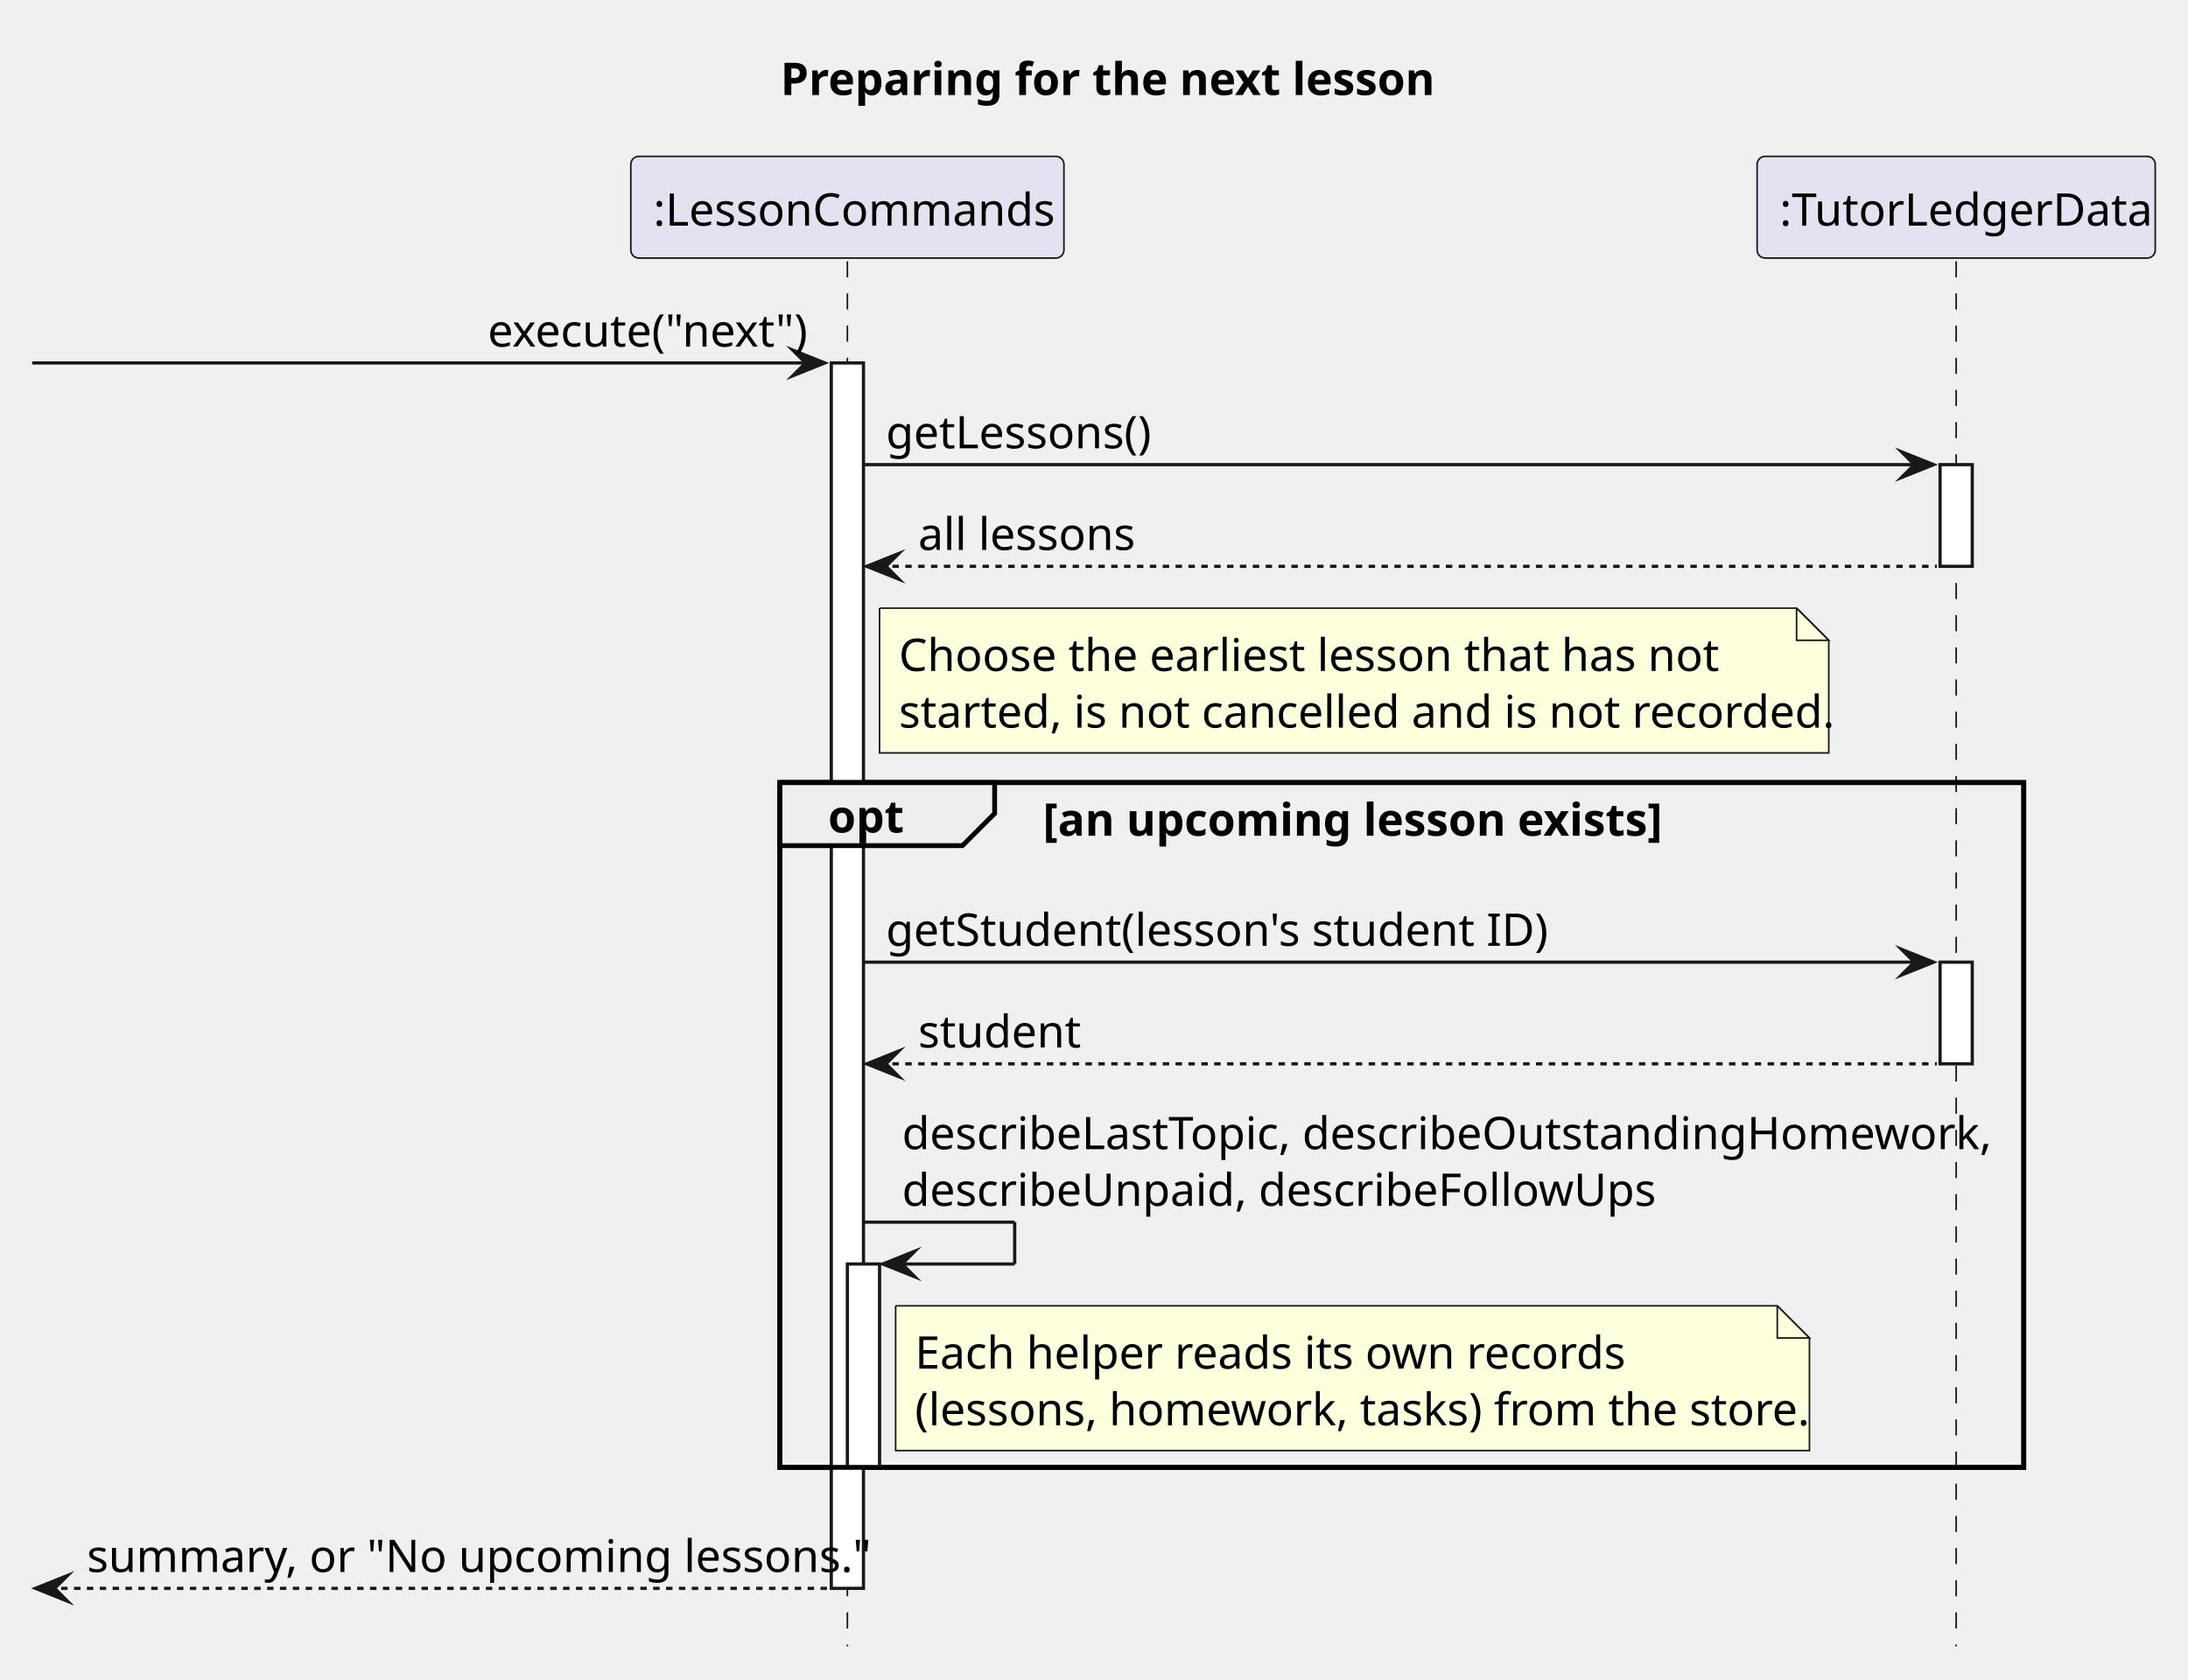
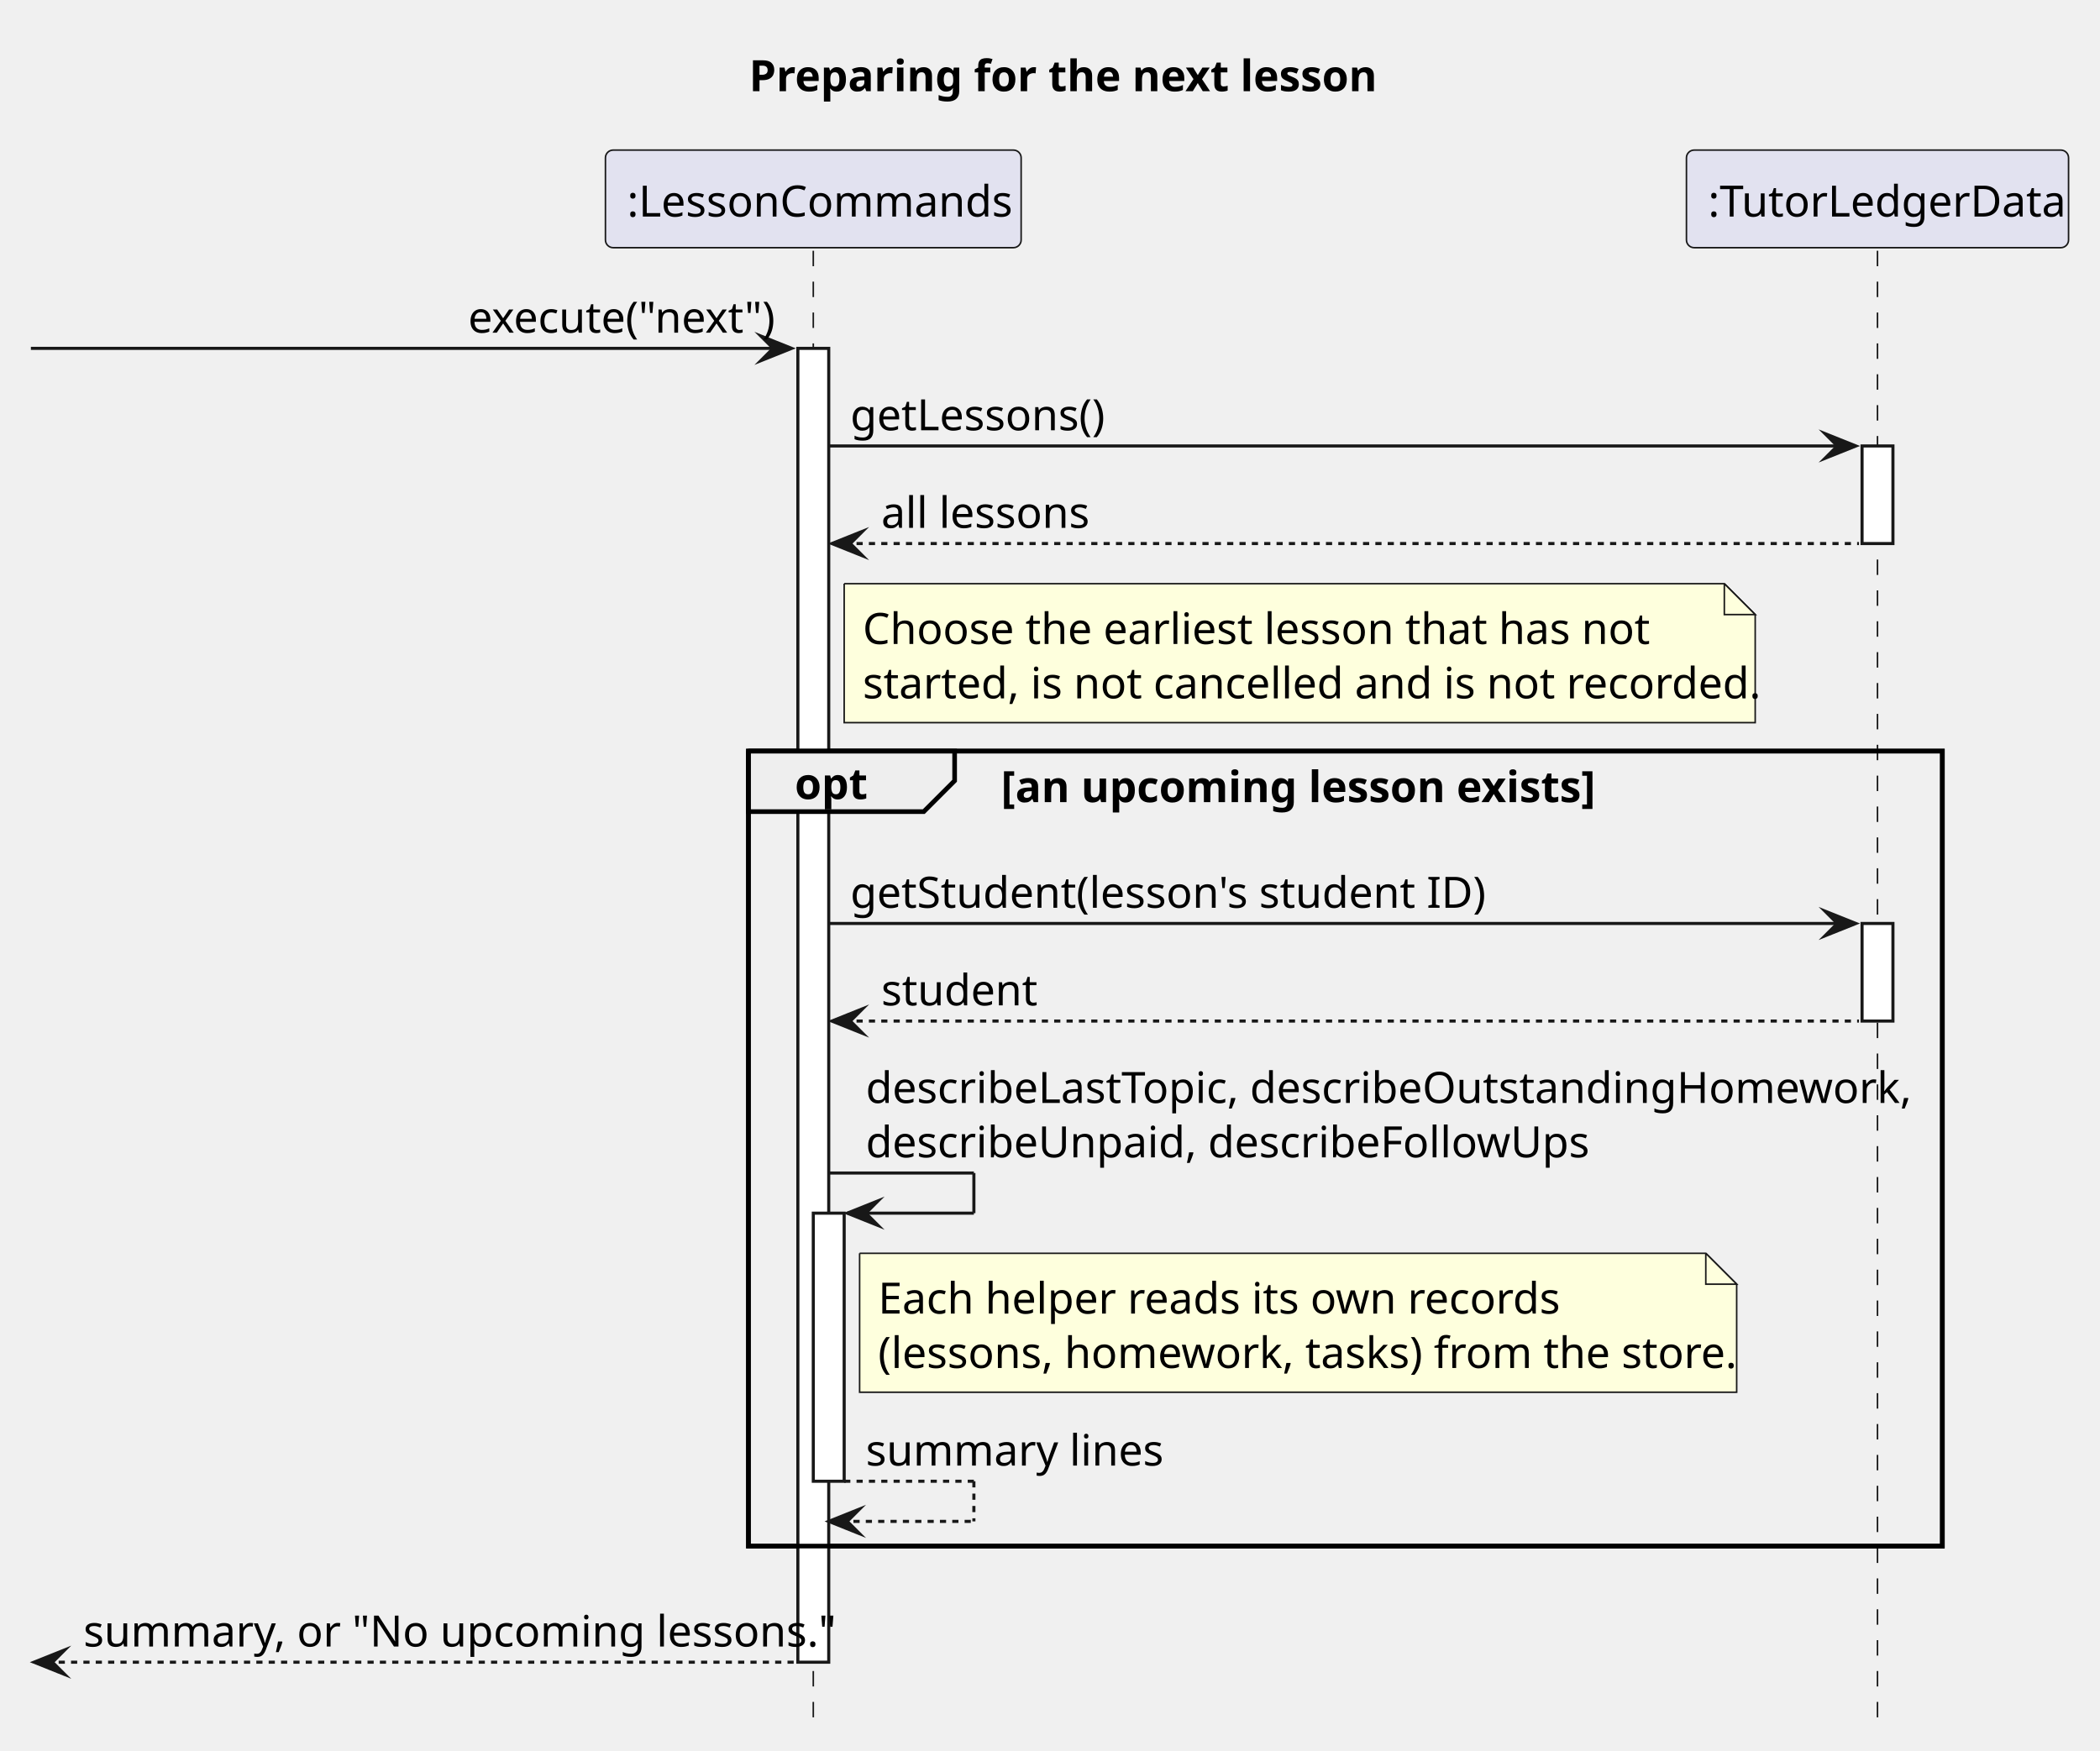
- <svg xmlns="http://www.w3.org/2000/svg" version="1.1" data-diagram-type="SEQUENCE" style="width:680px;height:522px;background:#FFFFFF;" width="680px" height="522px" viewBox="0 0 680 522" zoomAndPan="magnify" preserveAspectRatio="none" contentStyleType="text/css">
+ <svg xmlns="http://www.w3.org/2000/svg" version="1.1" data-diagram-type="SEQUENCE" style="width:680px;height:567px;background:#FFFFFF;" width="680px" height="567px" viewBox="0 0 680 567" zoomAndPan="magnify" preserveAspectRatio="none" contentStyleType="text/css">
  <defs />
  <g font-family="sans-serif" lengthAdjust="spacing">
    <g class="title" data-source-line="5">
      <text x="242.553" y="29.533" fill="#000" font-size="14" textLength="193.71" font-weight="700">Preparing for the next lesson</text>
    </g>
-     <rect x="242.353" y="243.266" width="386.599" height="212.875" fill="none" style="stroke:#000;stroke-width:1.5;" />
+     <rect x="242.353" y="243.266" width="386.599" height="257.484" fill="none" style="stroke:#000;stroke-width:1.5;" />
    <g class="participant-lifeline" data-qualified-name="Commands" data-entity-uid="part1" id="part1-lifeline" data-source-line="7">
      <g>
-         <rect x="259.853" y="81.219" width="8" height="430.531" fill="#000" fill-opacity="0" />
-         <line x1="263.353" y1="81.219" x2="263.353" y2="511.75" style="stroke:#181818;stroke-width:0.5;stroke-dasharray:5,5;" />
+         <rect x="259.853" y="81.219" width="8" height="475.141" fill="#000" fill-opacity="0" />
+         <line x1="263.353" y1="81.219" x2="263.353" y2="556.359" style="stroke:#181818;stroke-width:0.5;stroke-dasharray:5,5;" />
      </g>
    </g>
    <g>
-       <rect x="258.353" y="112.828" width="10" height="380.922" fill="#FFF" style="stroke:#181818;stroke-width:1;" />
+       <rect x="258.353" y="112.828" width="10" height="425.531" fill="#FFF" style="stroke:#181818;stroke-width:1;" />
    </g>
    <g>
-       <rect x="263.353" y="392.922" width="10" height="63.219" fill="#FFF" style="stroke:#181818;stroke-width:1;" />
+       <rect x="263.353" y="392.922" width="10" height="86.828" fill="#FFF" style="stroke:#181818;stroke-width:1;" />
    </g>
    <g class="participant-lifeline" data-qualified-name="Data" data-entity-uid="part2" id="part2-lifeline" data-source-line="8">
      <g>
-         <rect x="604.451" y="81.219" width="8" height="430.531" fill="#000" fill-opacity="0" />
-         <line x1="607.951" y1="81.219" x2="607.951" y2="511.75" style="stroke:#181818;stroke-width:0.5;stroke-dasharray:5,5;" />
+         <rect x="604.451" y="81.219" width="8" height="475.141" fill="#000" fill-opacity="0" />
+         <line x1="607.951" y1="81.219" x2="607.951" y2="556.359" style="stroke:#181818;stroke-width:0.5;stroke-dasharray:5,5;" />
      </g>
    </g>
    <g>
      <rect x="602.951" y="144.438" width="10" height="31.609" fill="#FFF" style="stroke:#181818;stroke-width:1;" />
    </g>
    <g>
      <rect x="602.951" y="299.094" width="10" height="31.609" fill="#FFF" style="stroke:#181818;stroke-width:1;" />
    </g>
    <g class="participant participant-head" data-qualified-name="Commands" data-entity-uid="part1" id="part1-head" data-source-line="7">
      <rect x="196.046" y="48.609" width="134.613" height="31.609" fill="#E2E2F0" style="stroke:#181818;stroke-width:0.5;" rx="2.5" ry="2.5" />
      <text x="203.046" y="70.143" fill="#000" font-size="14" textLength="120.613">:LessonCommands</text>
    </g>
    <g class="participant participant-head" data-qualified-name="Data" data-entity-uid="part2" id="part2-head" data-source-line="8">
      <rect x="546.086" y="48.609" width="123.73" height="31.609" fill="#E2E2F0" style="stroke:#181818;stroke-width:0.5;" rx="2.5" ry="2.5" />
      <text x="553.086" y="70.143" fill="#000" font-size="14" textLength="109.73">:TutorLedgerData</text>
    </g>
    <g class="message" data-entity-1="part1" data-entity-2="part1" id="msg1" data-source-line="10">
      <polygon points="246.353,108.828,256.353,112.828,246.353,116.828,250.353,112.828" fill="#181818" style="stroke:#181818;stroke-width:1;stroke-linejoin:miter;stroke-miterlimit:10;" />
      <line x1="10" y1="112.828" x2="252.353" y2="112.828" style="stroke:#181818;stroke-width:1;" />
      <text x="151.593" y="107.752" fill="#000" font-size="14" textLength="94.76">execute("next")</text>
    </g>
    <g class="message" data-entity-1="part1" data-entity-2="part2" id="msg2" data-source-line="12">
      <polygon points="590.951,140.438,600.951,144.438,590.951,148.438,594.951,144.438" fill="#181818" style="stroke:#181818;stroke-width:1;stroke-linejoin:miter;stroke-miterlimit:10;" />
      <line x1="268.353" y1="144.438" x2="596.951" y2="144.438" style="stroke:#181818;stroke-width:1;" />
      <text x="275.353" y="139.361" fill="#000" font-size="14" textLength="80.931">getLessons()</text>
    </g>
    <g class="message" data-entity-1="part2" data-entity-2="part1" id="msg3" data-source-line="14">
      <polygon points="279.353,172.047,269.353,176.047,279.353,180.047,275.353,176.047" fill="#181818" style="stroke:#181818;stroke-width:1;stroke-linejoin:miter;stroke-miterlimit:10;" />
      <line x1="273.353" y1="176.047" x2="601.951" y2="176.047" style="stroke:#181818;stroke-width:1;stroke-dasharray:2,2;" />
      <text x="285.353" y="170.971" fill="#000" font-size="14" textLength="65.365">all lessons</text>
    </g>
    <path d="M273.353,189.047 L273.353,234.047 L568.353,234.047 L568.353,199.047 L558.353,189.047 L273.353,189.047" style="stroke:#181818;stroke-width:0.5;" fill="#FEFFDD" />
    <path d="M558.353,189.047 L558.353,199.047 L568.353,199.047 L558.353,189.047" style="stroke:#181818;stroke-width:0.5;" fill="#FEFFDD" />
    <text x="279.353" y="208.58" fill="#000" font-size="14" textLength="242.04">Choose the earliest lesson that has not</text>
    <text x="279.353" y="226.189" fill="#000" font-size="14" textLength="274.716">started, is not cancelled and is not recorded.</text>
    <path d="M242.353,243.266 L309.118,243.266 L309.118,252.875 L299.118,262.875 L242.353,262.875 L242.353,243.266" style="stroke:#000;stroke-width:1.5;" fill="#EEE" />
-     <rect x="242.353" y="243.266" width="386.599" height="212.875" fill="none" style="stroke:#000;stroke-width:1.5;" />
+     <rect x="242.353" y="243.266" width="386.599" height="257.484" fill="none" style="stroke:#000;stroke-width:1.5;" />
    <text x="257.353" y="258.799" fill="#000" font-size="14" textLength="21.766" font-weight="700">opt</text>
    <text x="324.118" y="259.799" fill="#000" font-size="14" textLength="188.262" font-weight="700">[an upcoming lesson exists]</text>
    <g class="message" data-entity-1="part1" data-entity-2="part2" id="msg4" data-source-line="22">
      <polygon points="590.951,295.094,600.951,299.094,590.951,303.094,594.951,299.094" fill="#181818" style="stroke:#181818;stroke-width:1;stroke-linejoin:miter;stroke-miterlimit:10;" />
      <line x1="268.353" y1="299.094" x2="596.951" y2="299.094" style="stroke:#181818;stroke-width:1;" />
      <text x="275.353" y="294.018" fill="#000" font-size="14" textLength="194.893">getStudent(lesson's student ID)</text>
    </g>
    <g class="message" data-entity-1="part2" data-entity-2="part1" id="msg5" data-source-line="24">
      <polygon points="279.353,326.703,269.353,330.703,279.353,334.703,275.353,330.703" fill="#181818" style="stroke:#181818;stroke-width:1;stroke-linejoin:miter;stroke-miterlimit:10;" />
      <line x1="273.353" y1="330.703" x2="601.951" y2="330.703" style="stroke:#181818;stroke-width:1;stroke-dasharray:2,2;" />
      <text x="285.353" y="325.627" fill="#000" font-size="14" textLength="45.924">student</text>
    </g>
    <g class="message" data-entity-1="part1" data-entity-2="part1" id="msg6" data-source-line="26">
      <line x1="268.353" y1="379.922" x2="315.353" y2="379.922" style="stroke:#181818;stroke-width:1;" />
      <line x1="315.353" y1="379.922" x2="315.353" y2="392.922" style="stroke:#181818;stroke-width:1;" />
      <line x1="274.353" y1="392.922" x2="315.353" y2="392.922" style="stroke:#181818;stroke-width:1;" />
      <polygon points="284.353,388.922,274.353,392.922,284.353,396.922,280.353,392.922" fill="#181818" style="stroke:#181818;stroke-width:1;stroke-linejoin:miter;stroke-miterlimit:10;" />
      <text x="280.353" y="357.236" fill="#000" font-size="14" textLength="320.599">describeLastTopic, describeOutstandingHomework,</text>
      <text x="280.353" y="374.846" fill="#000" font-size="14" textLength="223.33">describeUnpaid, describeFollowUps</text>
    </g>
    <path d="M278.353,405.922 L278.353,450.922 L562.353,450.922 L562.353,415.922 L552.353,405.922 L278.353,405.922" style="stroke:#181818;stroke-width:0.5;" fill="#FEFFDD" />
    <path d="M552.353,405.922 L552.353,415.922 L562.353,415.922 L552.353,405.922" style="stroke:#181818;stroke-width:0.5;" fill="#FEFFDD" />
    <text x="284.353" y="425.455" fill="#000" font-size="14" textLength="211.661">Each helper reads its own records</text>
    <text x="284.353" y="443.064" fill="#000" font-size="14" textLength="263.751">(lessons, homework, tasks) from the store.</text>
-     <g class="message" data-entity-1="part1" data-entity-2="part1" id="msg7" data-source-line="34">
-       <polygon points="21,489.75,11,493.75,21,497.75,17,493.75" fill="#181818" style="stroke:#181818;stroke-width:1;stroke-linejoin:miter;stroke-miterlimit:10;" />
-       <line x1="15" y1="493.75" x2="257.353" y2="493.75" style="stroke:#181818;stroke-width:1;stroke-dasharray:2,2;" />
-       <text x="27" y="488.674" fill="#000" font-size="14" textLength="229.353">summary, or "No upcoming lessons."</text>
+     <g class="message" data-entity-1="part1" data-entity-2="part1" id="msg7" data-source-line="32">
+       <line x1="273.353" y1="479.75" x2="315.353" y2="479.75" style="stroke:#181818;stroke-width:1;stroke-dasharray:2,2;" />
+       <line x1="315.353" y1="479.75" x2="315.353" y2="492.75" style="stroke:#181818;stroke-width:1;stroke-dasharray:2,2;" />
+       <line x1="268.353" y1="492.75" x2="315.353" y2="492.75" style="stroke:#181818;stroke-width:1;stroke-dasharray:2,2;" />
+       <polygon points="278.353,488.75,268.353,492.75,278.353,496.75,274.353,492.75" fill="#181818" style="stroke:#181818;stroke-width:1;stroke-linejoin:miter;stroke-miterlimit:10;" />
+       <text x="280.353" y="474.674" fill="#000" font-size="14" textLength="90.241">summary lines</text>
+     </g>
+     <g class="message" data-entity-1="part1" data-entity-2="part1" id="msg8" data-source-line="35">
+       <polygon points="21,534.359,11,538.359,21,542.359,17,538.359" fill="#181818" style="stroke:#181818;stroke-width:1;stroke-linejoin:miter;stroke-miterlimit:10;" />
+       <line x1="15" y1="538.359" x2="257.353" y2="538.359" style="stroke:#181818;stroke-width:1;stroke-dasharray:2,2;" />
+       <text x="27" y="533.283" fill="#000" font-size="14" textLength="229.353">summary, or "No upcoming lessons."</text>
    </g>
  </g>
</svg>
